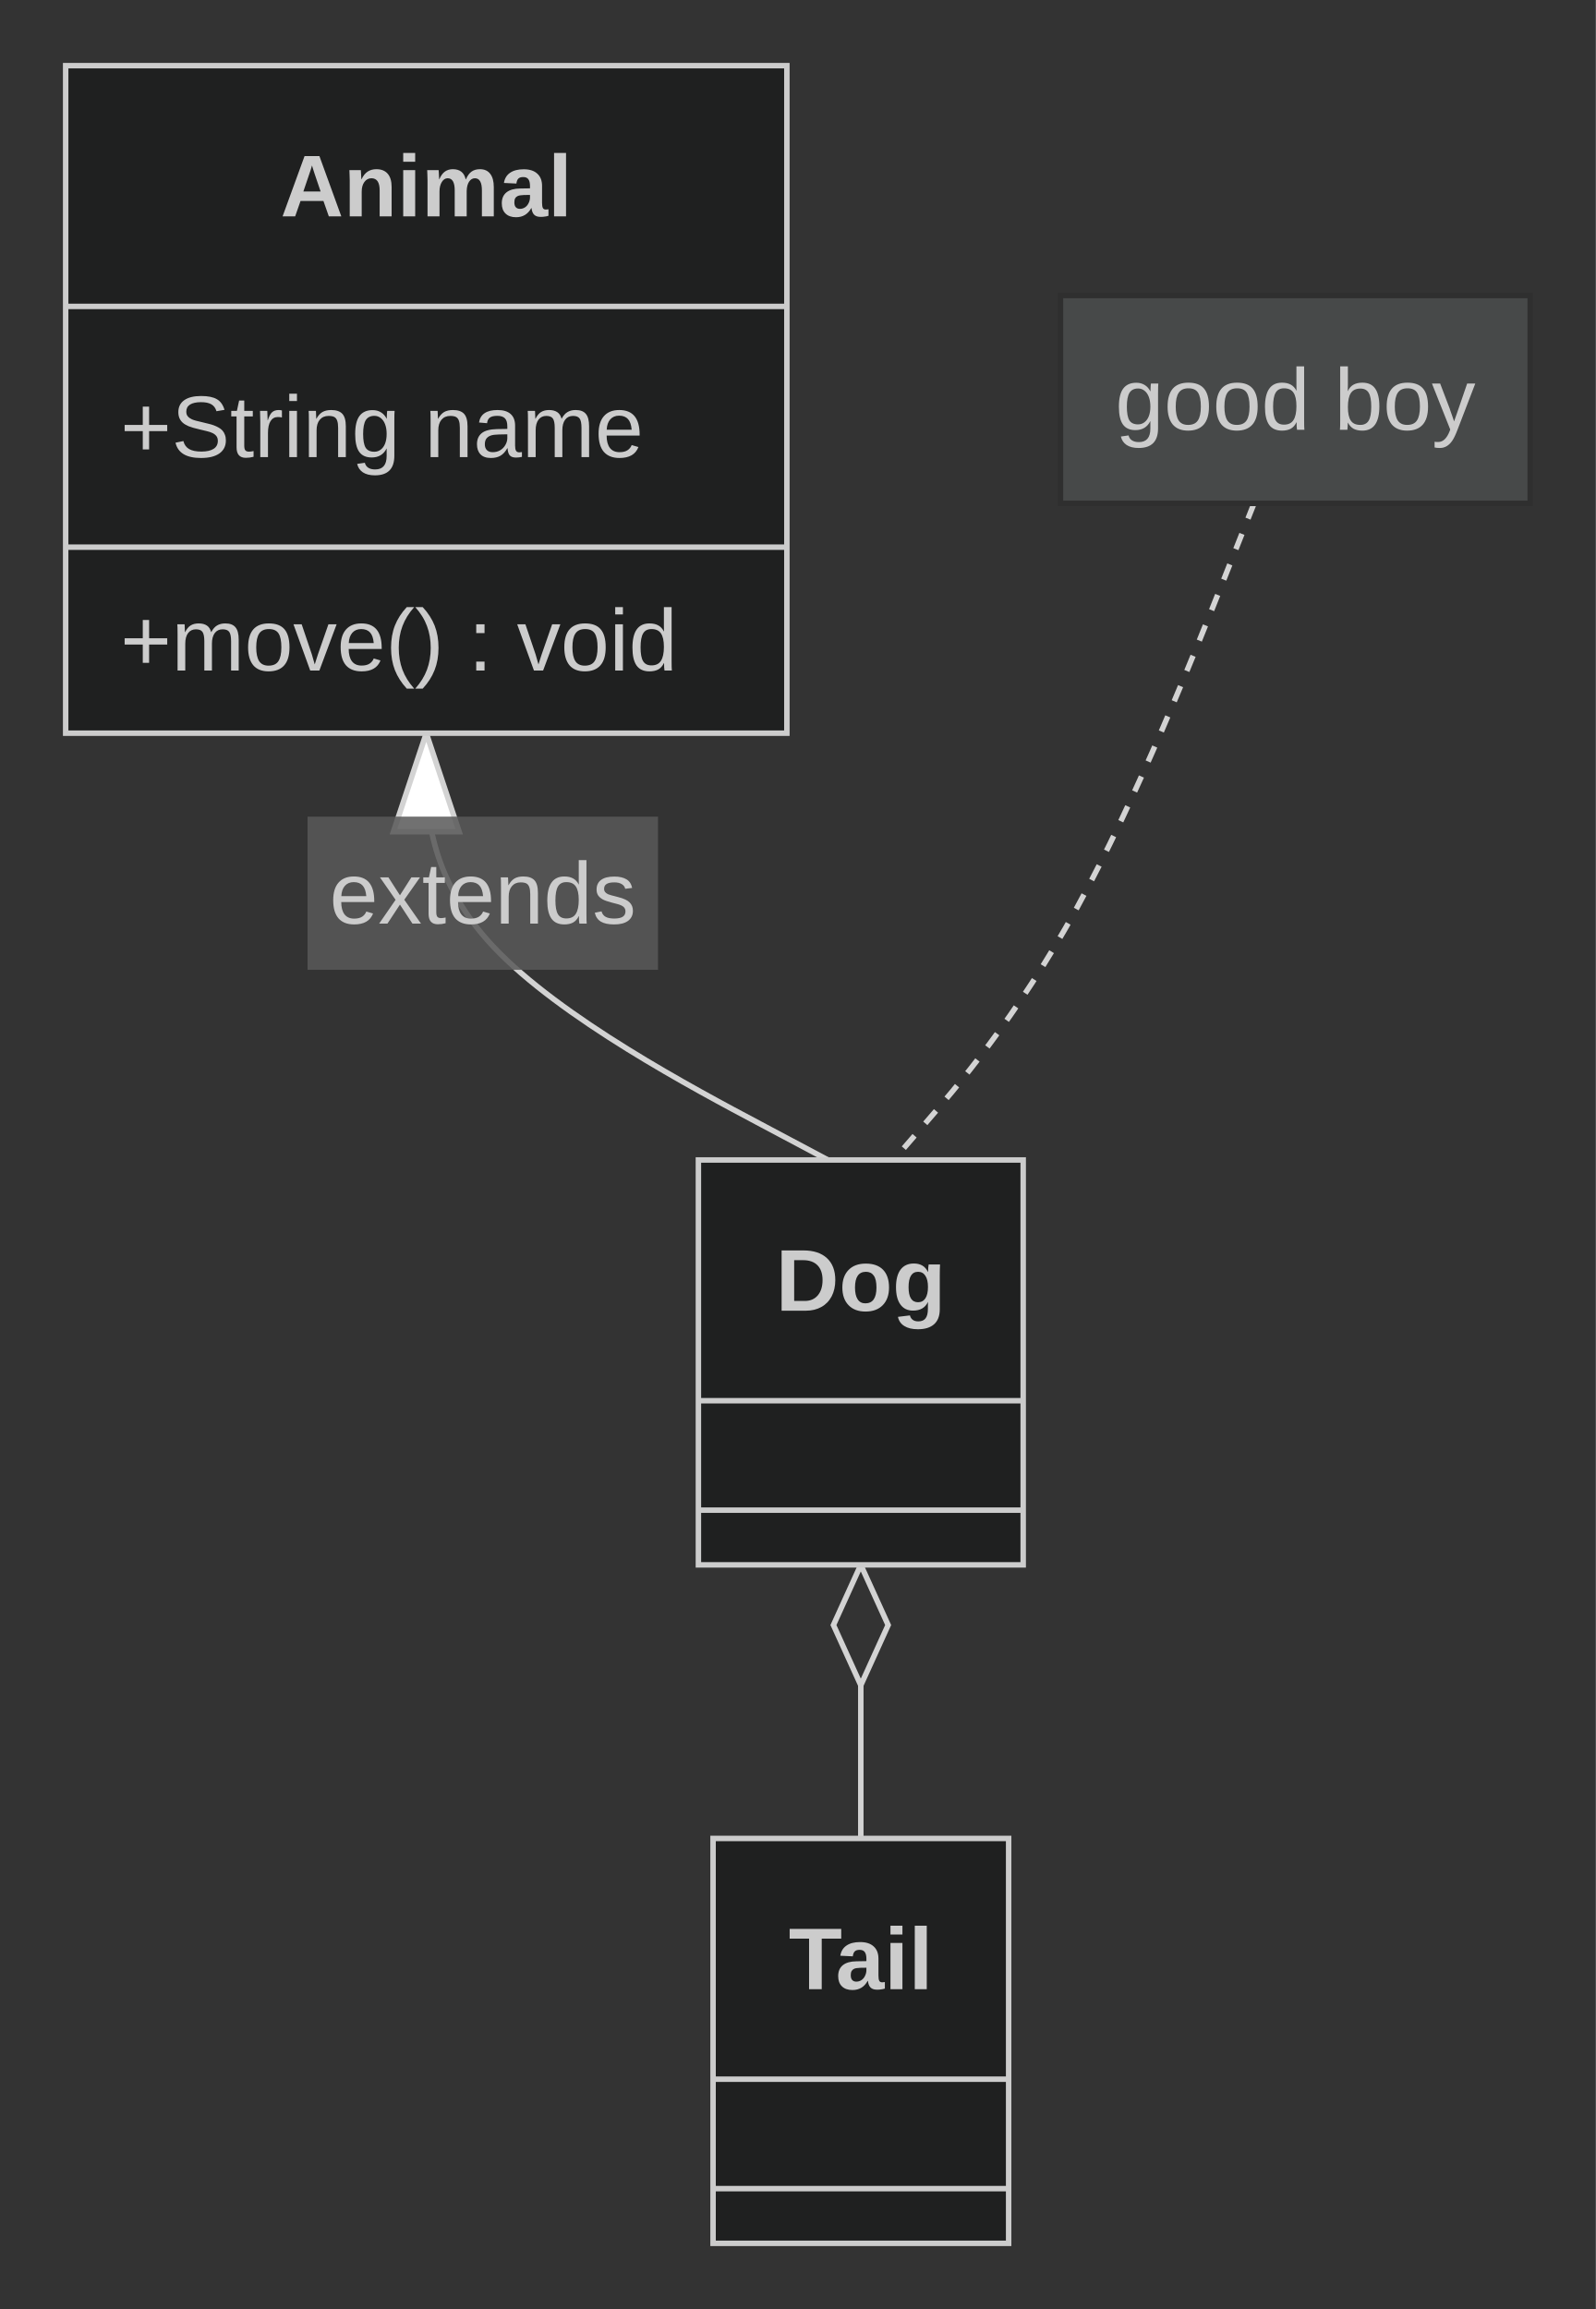
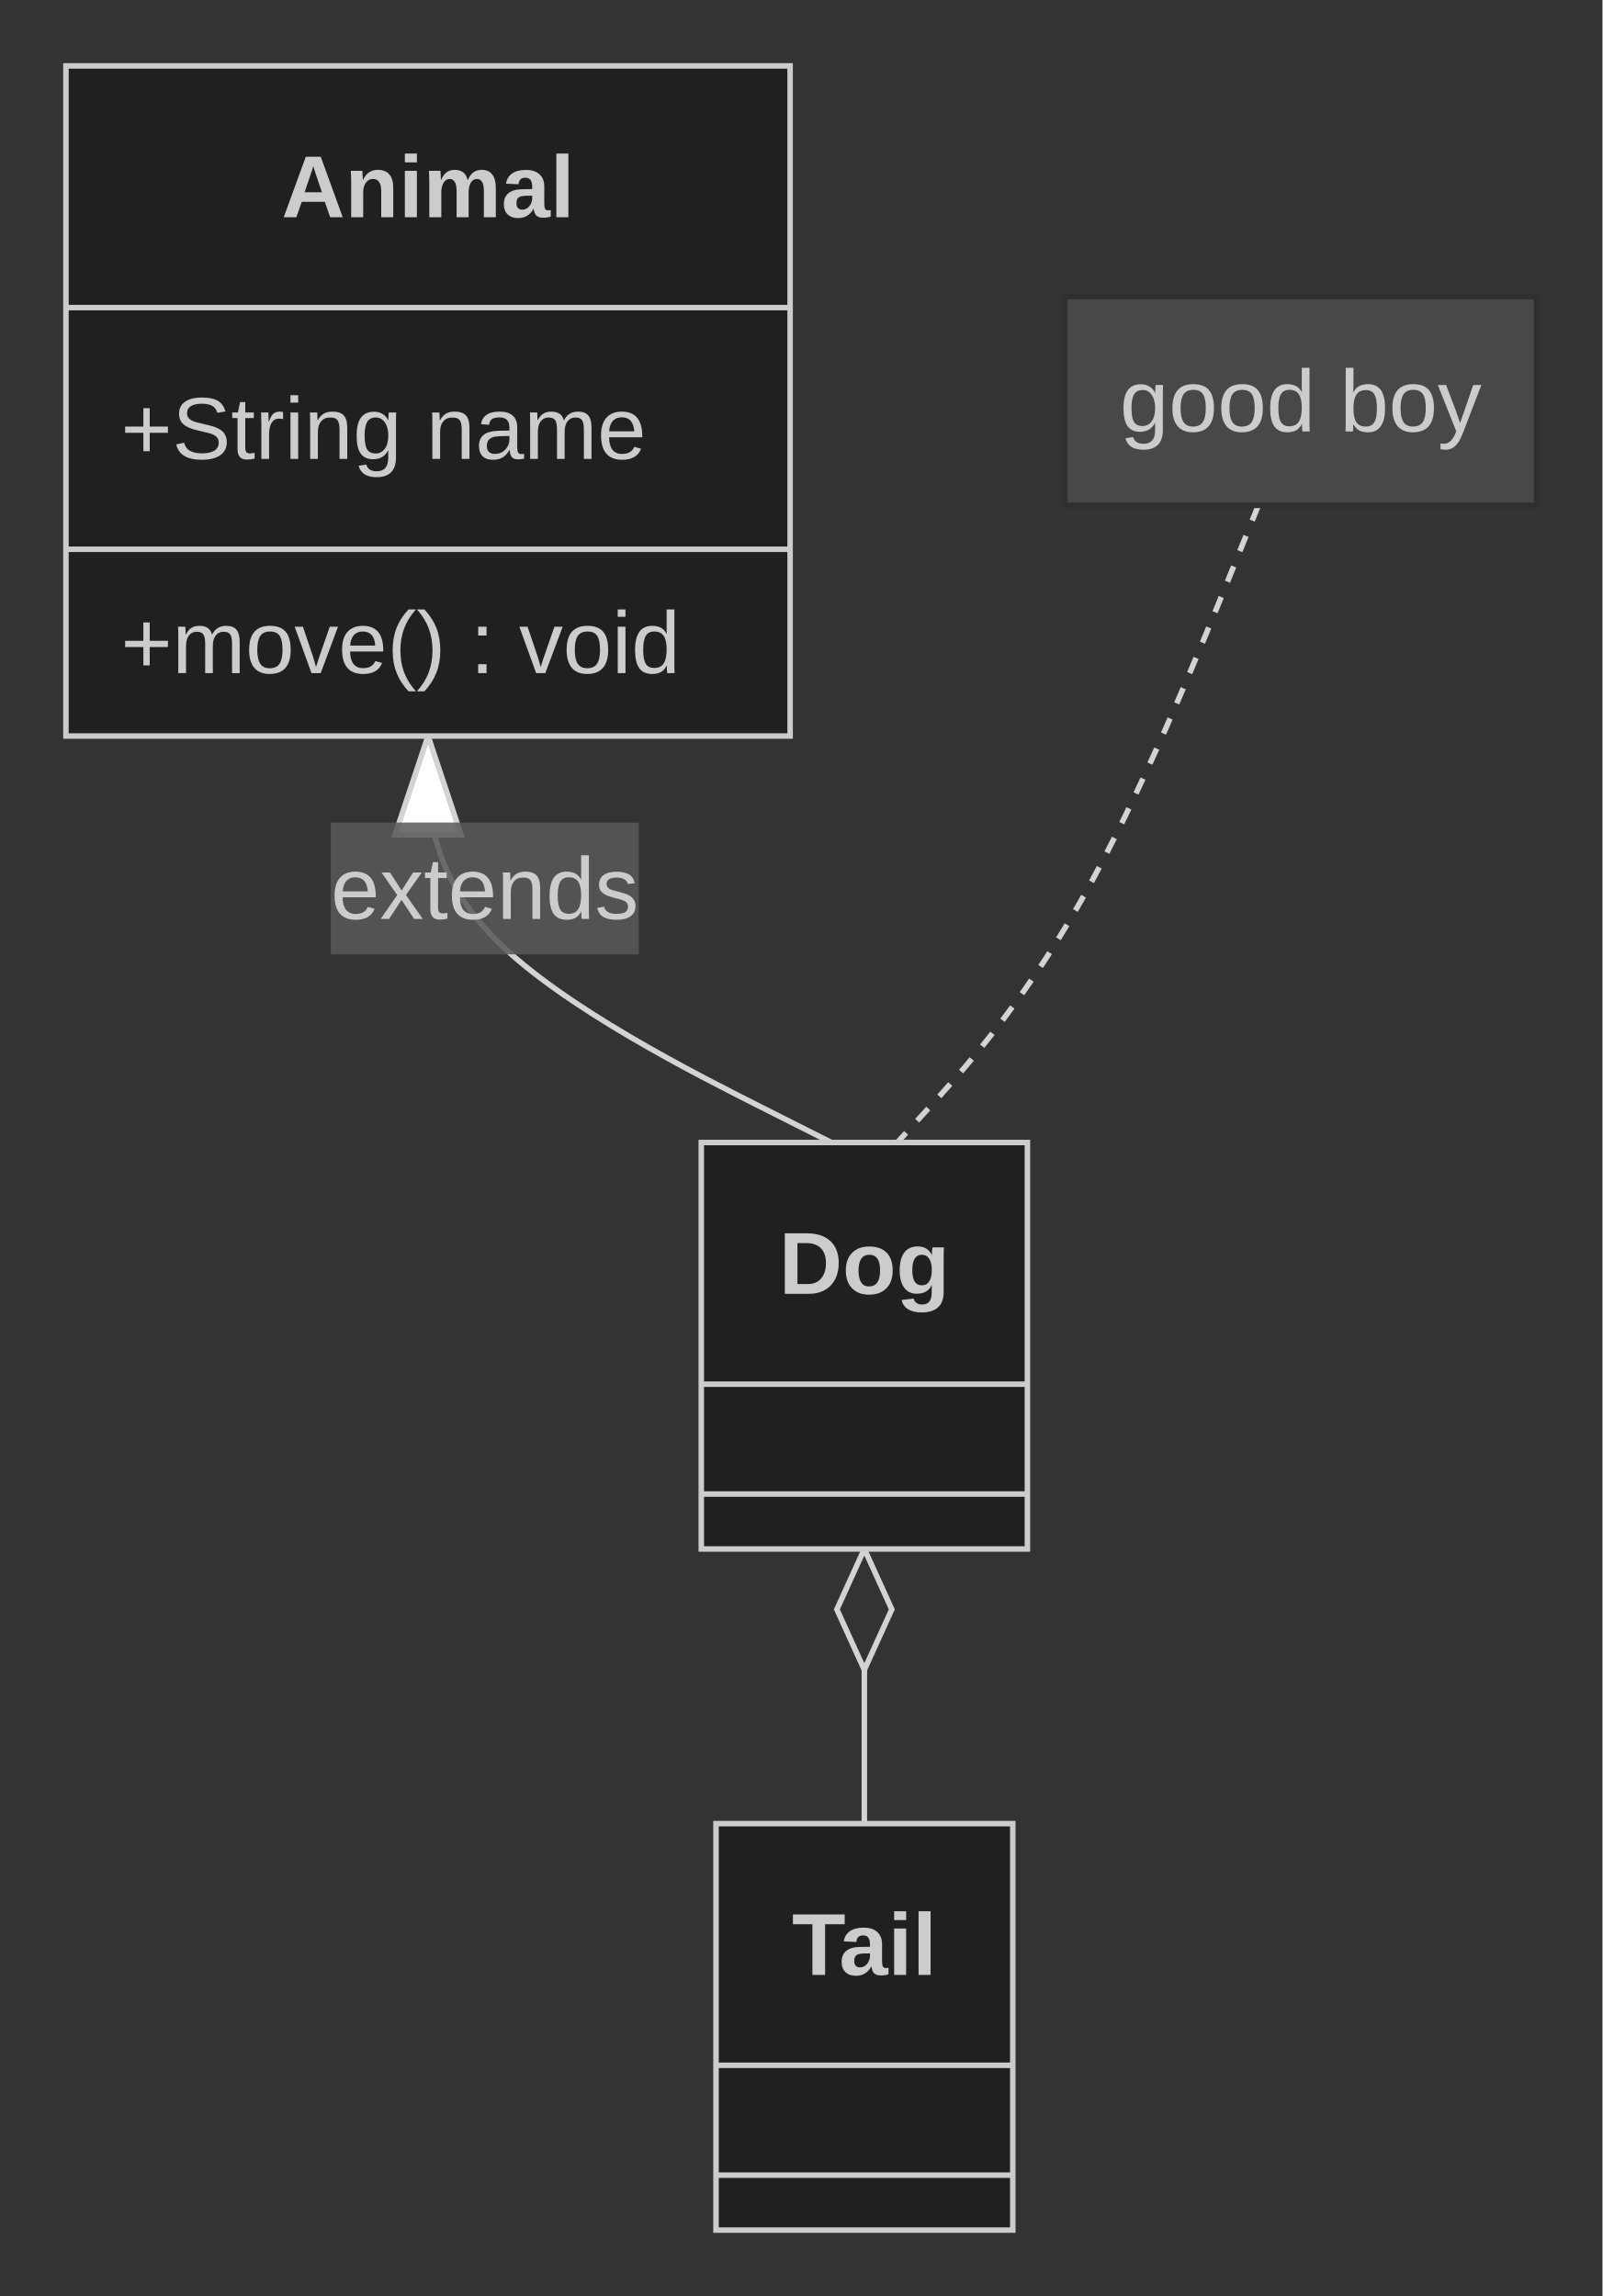
- <svg xmlns="http://www.w3.org/2000/svg" id="mermaid" class="classDiagram" width="291.66" height="422" viewBox="-77.91 -12 291.66 422" role="graphics-document document" aria-roledescription="classDiagram">
+ <svg xmlns="http://www.w3.org/2000/svg" id="mermaid" class="classDiagram" width="291.66" height="418" viewBox="-77.91 -12 291.66 418" role="graphics-document document" aria-roledescription="classDiagram">
  <style>#mermaid{font-family:"trebuchet ms",verdana,arial,sans-serif;font-size:16px;fill:#333;}#mermaid .cls{fill:#ECECFF;stroke:#9370DB;stroke-width:1px;}#mermaid .div{stroke:#9370DB;stroke-width:1px;}#mermaid .rel{fill:none;stroke:#333;stroke-width:1px;}#mermaid .rel.dot{stroke-dasharray:3,3;}#mermaid .lbl{fill:#e8e8e8;opacity:0.85;}#mermaid .card{font-size:13px;}#mermaid .ns{fill:#ffffde;stroke:#aaaa33;stroke-width:1px;}#mermaid .note{fill:#fff5ad;stroke:#aaaa33;stroke-width:1px;}#mermaid .static{text-decoration:underline;}#mermaid .abstract{font-style:italic;}#mermaid .title{font-weight:bold;}#mermaid .ann{font-size:14px;}#mermaid{fill:#ccc;}#mermaid .cls{fill:#1f2020;}#mermaid .cls,#mermaid .cdiv{stroke:#cccccc;}#mermaid .rel{stroke:lightgrey;}#mermaid .note{fill:hsl(180, 1.587%, 28.353%);}#mermaid .cls{fill:#1f2020;}#mermaid .cls,#mermaid .div{stroke:#ccc;}#mermaid marker path{stroke:lightgrey;}#mermaid .lbl{fill:hsl(0, 0%, 34.412%);}#mermaid .ns{fill:hsl(180, 1.587%, 28.353%);}#mermaid .ns{stroke:rgba(255, 255, 255, 0.25);}#mermaid .note{stroke:hsl(180, 0%, 18.353%);}#mermaid text{fill:#ccc;}</style>
-   <rect x="-77.91" y="-12" width="291.66" height="422" fill="#333" />
+   <rect x="-77.91" y="-12" width="291.66" height="418" fill="#333" />
  <defs>
    <marker id="cl-ext-s" viewBox="0 0 20 14" refX="1" refY="7" markerWidth="20" markerHeight="14" markerUnits="userSpaceOnUse" orient="auto">
      <path d="M1,7 L19,1 L19,13 z" fill="#fff" stroke="#333" />
    </marker>
    <marker id="cl-ext-e" viewBox="0 0 20 14" refX="19" refY="7" markerWidth="20" markerHeight="14" markerUnits="userSpaceOnUse" orient="auto">
      <path d="M19,7 L1,1 L1,13 z" fill="#fff" stroke="#333" />
    </marker>
    <marker id="cl-comp-s" viewBox="0 0 24 12" refX="1" refY="6" markerWidth="24" markerHeight="12" markerUnits="userSpaceOnUse" orient="auto">
      <path d="M1,6 L12,1 L23,6 L12,11 z" fill="#333" stroke="#333" />
    </marker>
    <marker id="cl-comp-e" viewBox="0 0 24 12" refX="23" refY="6" markerWidth="24" markerHeight="12" markerUnits="userSpaceOnUse" orient="auto">
      <path d="M1,6 L12,1 L23,6 L12,11 z" fill="#333" stroke="#333" />
    </marker>
    <marker id="cl-agg-s" viewBox="0 0 24 12" refX="1" refY="6" markerWidth="24" markerHeight="12" markerUnits="userSpaceOnUse" orient="auto">
      <path d="M1,6 L12,1 L23,6 L12,11 z" fill="#fff" stroke="#333" />
    </marker>
    <marker id="cl-agg-e" viewBox="0 0 24 12" refX="23" refY="6" markerWidth="24" markerHeight="12" markerUnits="userSpaceOnUse" orient="auto">
      <path d="M1,6 L12,1 L23,6 L12,11 z" fill="#fff" stroke="#333" />
    </marker>
    <marker id="cl-arrow-s" viewBox="0 0 12 12" refX="1" refY="6" markerWidth="12" markerHeight="12" markerUnits="userSpaceOnUse" orient="auto">
      <path d="M11,1 L1,6 L11,11" fill="none" stroke="#333" stroke-width="1.3" />
    </marker>
    <marker id="cl-arrow-e" viewBox="0 0 12 12" refX="11" refY="6" markerWidth="12" markerHeight="12" markerUnits="userSpaceOnUse" orient="auto">
      <path d="M1,1 L11,6 L1,11" fill="none" stroke="#333" stroke-width="1.3" />
    </marker>
    <marker id="cl-lolli-s" viewBox="0 0 14 14" refX="1" refY="7" markerWidth="14" markerHeight="14" markerUnits="userSpaceOnUse" orient="auto">
      <circle cx="7" cy="7" r="6" fill="#fff" stroke="#333" />
    </marker>
    <marker id="cl-lolli-e" viewBox="0 0 14 14" refX="13" refY="7" markerWidth="14" markerHeight="14" markerUnits="userSpaceOnUse" orient="auto">
      <circle cx="7" cy="7" r="6" fill="#fff" stroke="#333" />
    </marker>
  </defs>
-   <path class="rel" d="M0,122L0,128.5C0,135 0,148 12.24,161C24.47,174 48.94,187 61.18,193.5L73.41,200" marker-start="url(#cl-ext-s)" />
-   <rect class="lbl" x="-21.7" y="137.25" width="64.05" height="28" />
-   <text x="10.32" y="151.25" text-anchor="middle" dominant-baseline="central">extends</text>
-   <path class="rel" d="M79.41,274L79.41,324" marker-start="url(#cl-comp-s)" />
-   <path class="rel dot" d="M151.28,80L145.92,93.5C140.56,107 129.84,134 118.86,154C107.89,174 96.65,187 91.03,193.5L85.41,200" />
+   <path class="rel" d="M0,122L0,128.17C0,134.33 0,146.67 12.24,159C24.47,171.33 48.94,183.67 61.18,189.83L73.41,196" marker-start="url(#cl-ext-s)" />
+   <rect class="lbl" x="-17.7" y="137.75" width="56.05" height="24" />
+   <text x="10.32" y="149.75" text-anchor="middle" dominant-baseline="central">extends</text>
+   <path class="rel" d="M79.41,270L79.41,320" marker-start="url(#cl-comp-s)" />
+   <path class="rel dot" d="M151.13,80L145.8,93.17C140.46,106.33 129.79,132.67 118.84,152C107.89,171.33 96.65,183.67 91.03,189.83L85.41,196" />
  <rect class="cls" x="-65.91" y="0" width="131.81" height="122" />
  <text class="title" x="0" y="22" text-anchor="middle" dominant-baseline="central">Animal</text>
  <line class="div" x1="-65.91" y1="44" x2="65.91" y2="44" />
  <text x="-55.91" y="66" text-anchor="start" dominant-baseline="central">+String name</text>
  <line class="div" x1="-65.91" y1="88" x2="65.91" y2="88" />
  <text x="-55.91" y="105" text-anchor="start" dominant-baseline="central">+move() : void</text>
-   <rect class="cls" x="49.73" y="200" width="59.36" height="74" />
-   <text class="title" x="79.41" y="222" text-anchor="middle" dominant-baseline="central">Dog</text>
-   <line class="div" x1="49.73" y1="244" x2="109.09" y2="244" />
-   <line class="div" x1="49.73" y1="264" x2="109.09" y2="264" />
-   <rect class="cls" x="52.41" y="324" width="54.02" height="74" />
-   <text class="title" x="79.41" y="346" text-anchor="middle" dominant-baseline="central">Tail</text>
-   <line class="div" x1="52.41" y1="368" x2="106.42" y2="368" />
-   <line class="div" x1="52.41" y1="388" x2="106.42" y2="388" />
+   <rect class="cls" x="49.73" y="196" width="59.36" height="74" />
+   <text class="title" x="79.41" y="218" text-anchor="middle" dominant-baseline="central">Dog</text>
+   <line class="div" x1="49.73" y1="240" x2="109.09" y2="240" />
+   <line class="div" x1="49.73" y1="260" x2="109.09" y2="260" />
+   <rect class="cls" x="52.41" y="320" width="54.02" height="74" />
+   <text class="title" x="79.41" y="342" text-anchor="middle" dominant-baseline="central">Tail</text>
+   <line class="div" x1="52.41" y1="364" x2="106.42" y2="364" />
+   <line class="div" x1="52.41" y1="384" x2="106.42" y2="384" />
  <rect class="note" x="115.91" y="42" width="85.84" height="38" />
  <text x="158.83" y="61" text-anchor="middle" dominant-baseline="central">good boy</text>
</svg>
